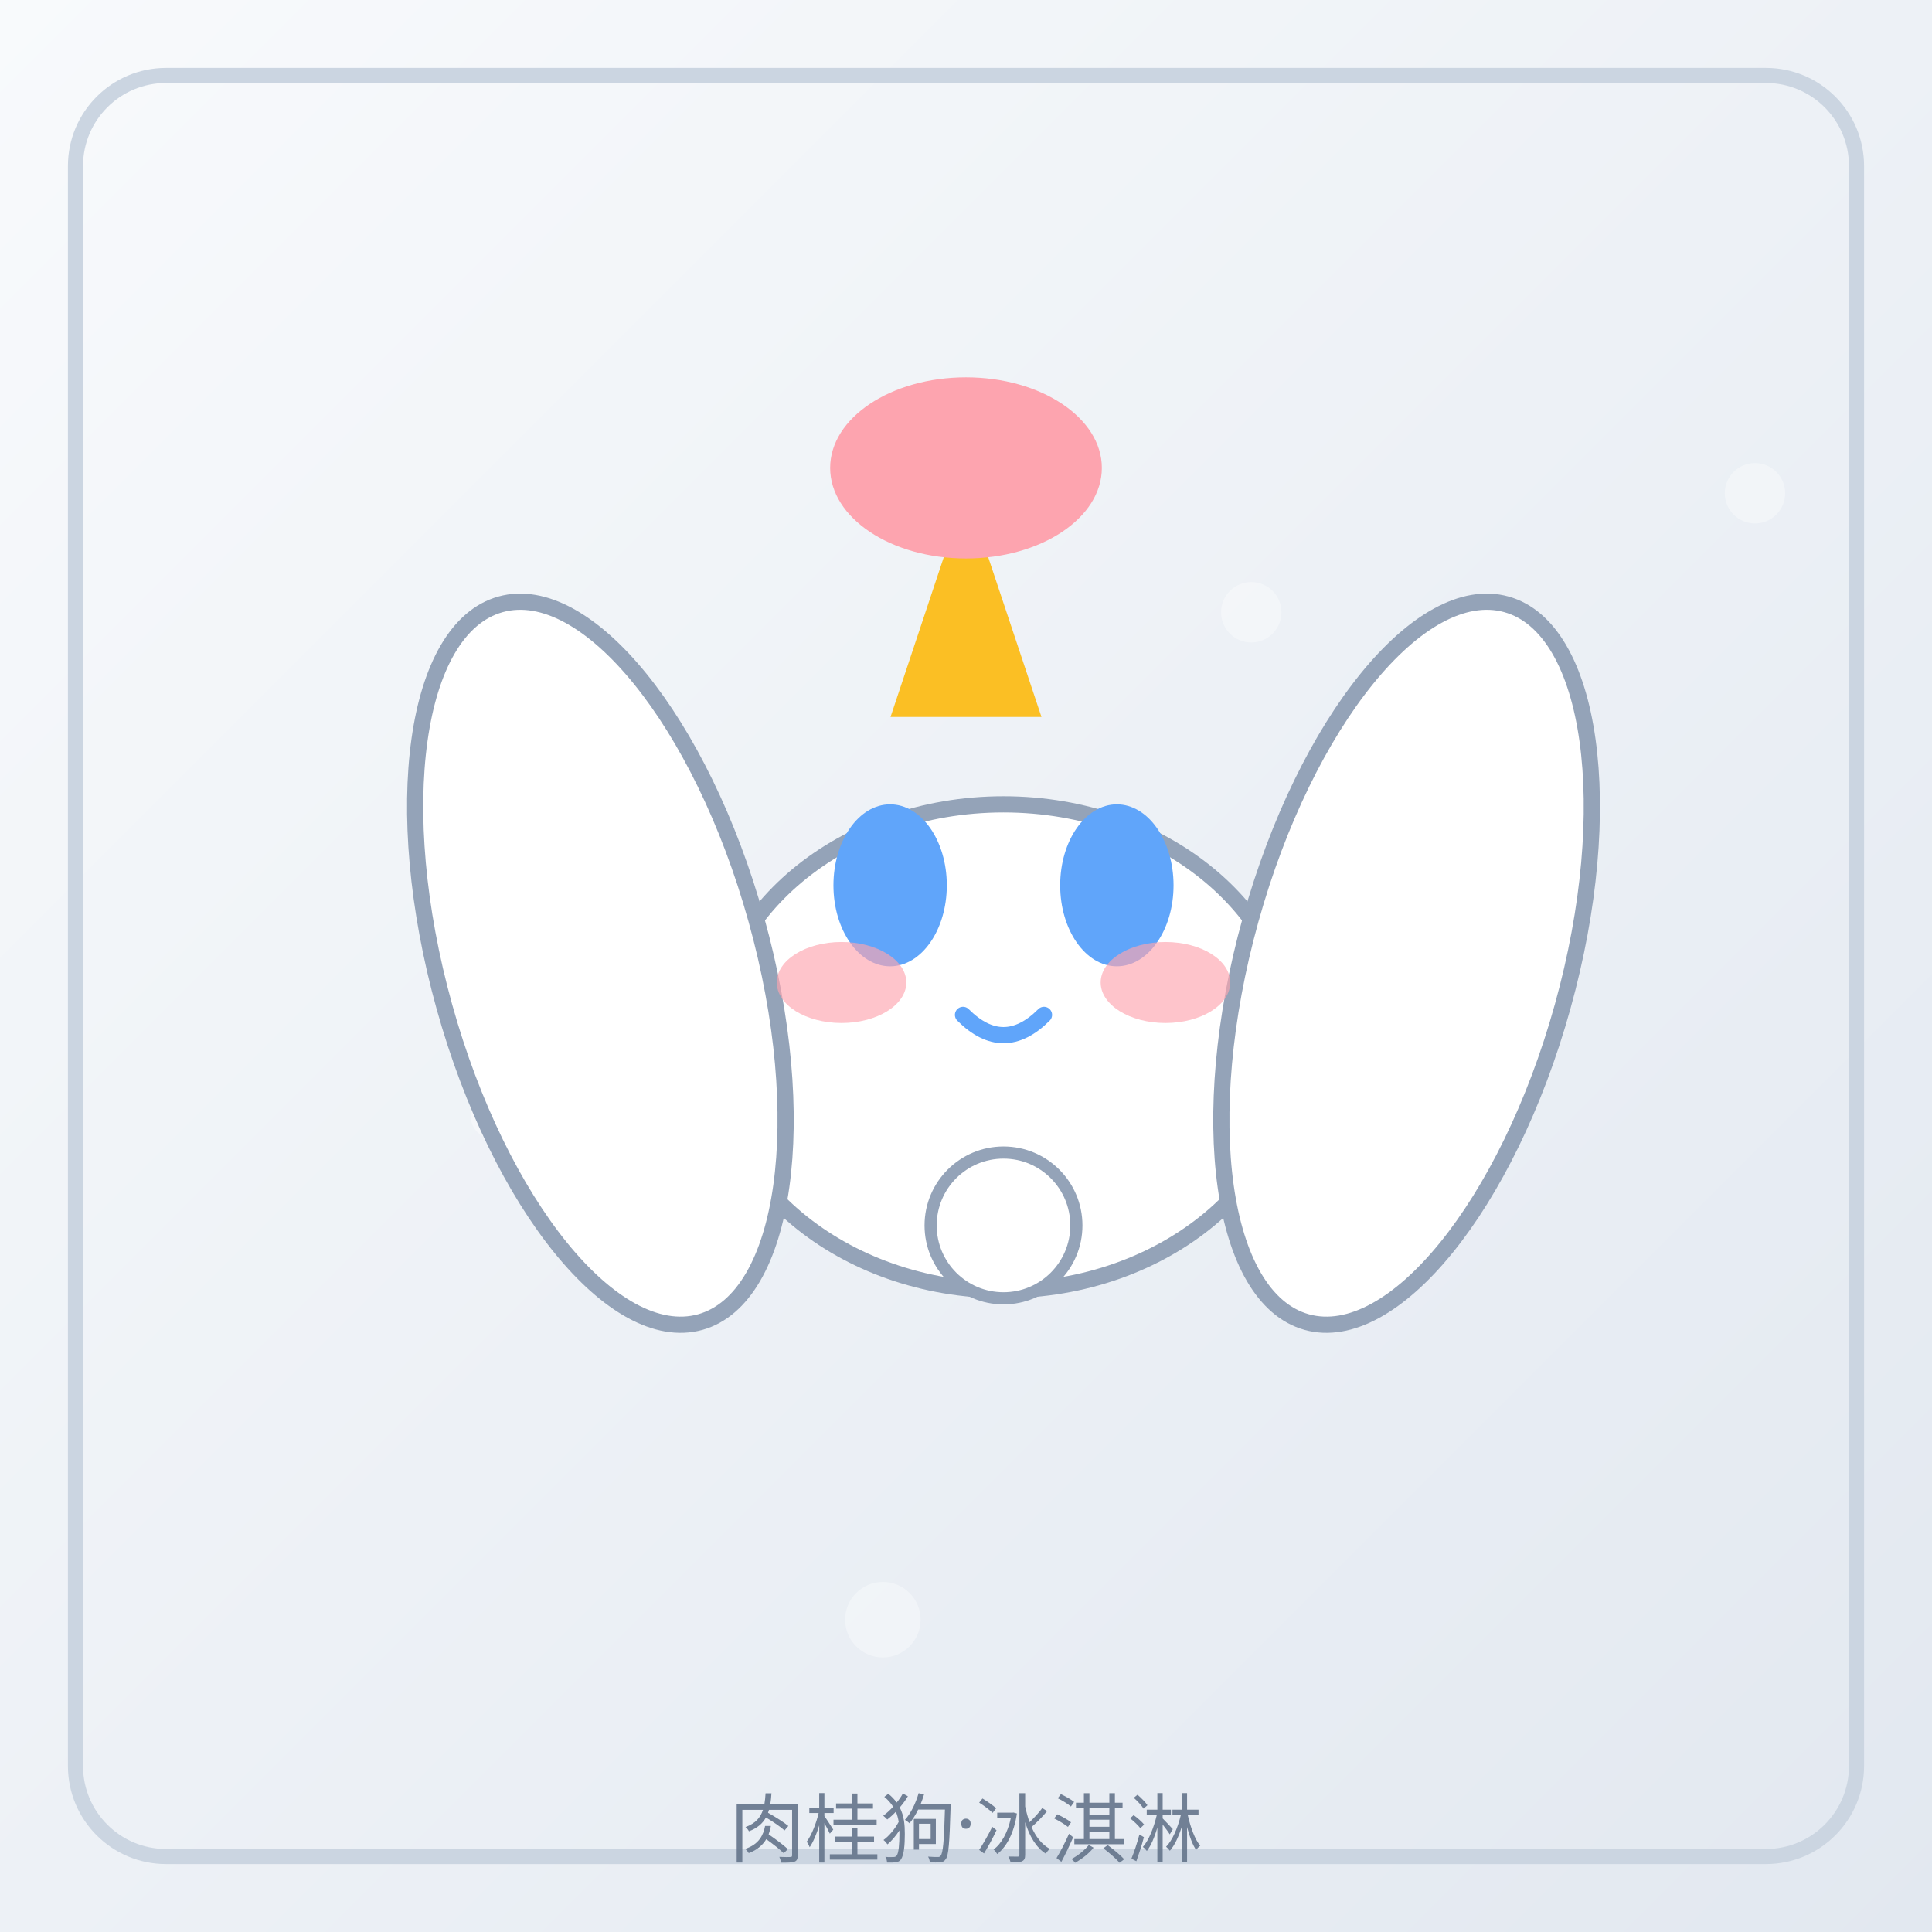
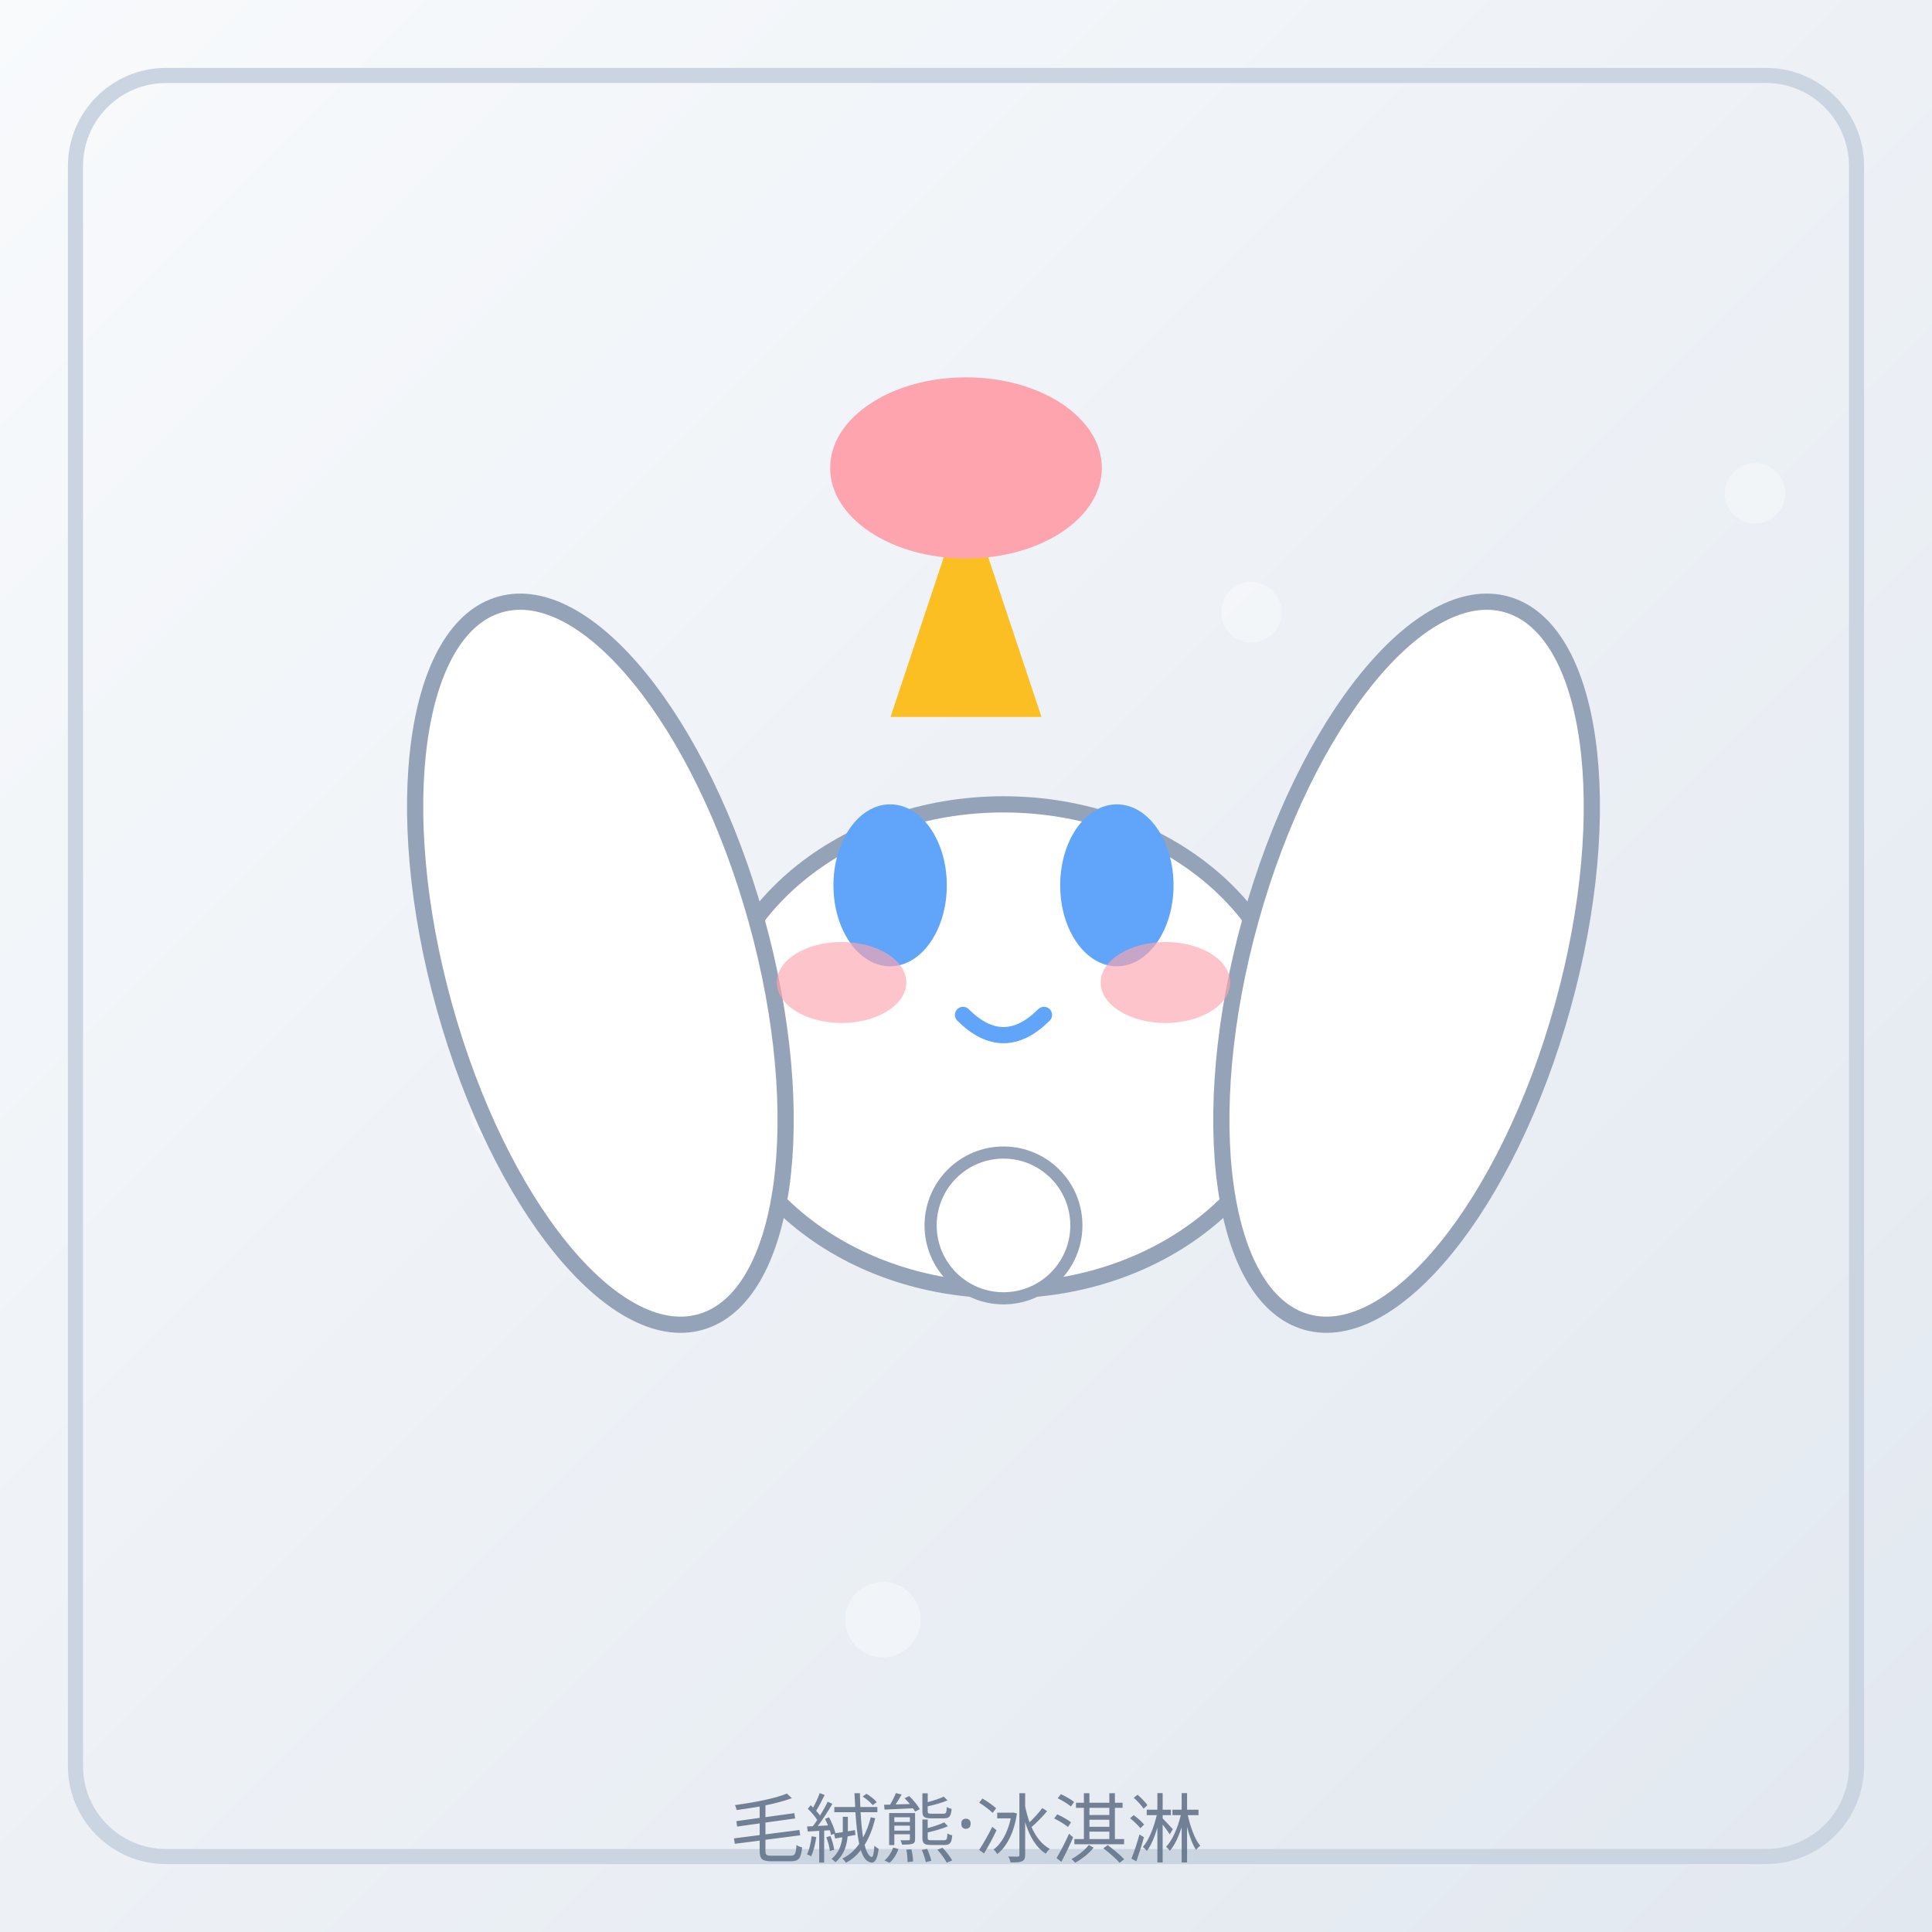
<svg xmlns="http://www.w3.org/2000/svg" viewBox="0 0 256 256" width="256" height="256">
  <defs>
    <linearGradient id="bg" x1="0%" y1="0%" x2="100%" y2="100%">
      <stop offset="0%" stop-color="#f8fafc" />
      <stop offset="100%" stop-color="#e2e8f0" />
    </linearGradient>
    <linearGradient id="gold" x1="0%" y1="0%" x2="100%" y2="100%">
      <stop offset="0%" stop-color="#fcd34d" />
      <stop offset="50%" stop-color="#f59e0b" />
      <stop offset="100%" stop-color="#fcd34d" />
    </linearGradient>
  </defs>
  <rect width="256" height="256" fill="url(#bg)" />
  <circle cx="132.104" cy="132.104" r="3" fill="#fff" opacity="0.35" />
  <circle cx="232.544" cy="65.36" r="4" fill="#fff" opacity="0.35" />
  <circle cx="116.984" cy="214.616" r="5" fill="#fff" opacity="0.35" />
  <circle cx="65.36" cy="147.872" r="3" fill="#fff" opacity="0.35" />
  <circle cx="165.8" cy="81.128" r="4" fill="#fff" opacity="0.35" />
  <polygon points="118,95 138,95 128,65" fill="#fbbf24" />
  <ellipse cx="128" cy="62" rx="18" ry="12" fill="#fda4af" />
  <g transform="translate(132.968,119.456) rotate(0) scale(1.073)">
    <ellipse cx="0" cy="18" rx="36" ry="30" fill="#ffffff" stroke="#94a3b8" stroke-width="2" />
    <ellipse cx="-50" cy="-6" rx="20" ry="46" fill="#ffffff" stroke="#94a3b8" stroke-width="2" transform="rotate(-15.544)" />
    <ellipse cx="50" cy="-6" rx="20" ry="46" fill="#ffffff" stroke="#94a3b8" stroke-width="2" transform="rotate(15.544)" />
    <ellipse cx="-14" cy="-2" rx="7" ry="10" fill="#60a5fa" />
    <ellipse cx="14" cy="-2" rx="7" ry="10" fill="#60a5fa" />
    <ellipse cx="-20" cy="10" rx="8" ry="5" fill="#fda4af" opacity="0.65" />
    <ellipse cx="20" cy="10" rx="8" ry="5" fill="#fda4af" opacity="0.65" />
    <path d="M-5 14 Q0 19 5 14" fill="none" stroke="#60a5fa" stroke-width="2" stroke-linecap="round" />
    <circle cx="0" cy="40" r="9" fill="#ffffff" stroke="#94a3b8" stroke-width="1.5" />
  </g>
  <rect x="10" y="10" width="236" height="236" rx="12" fill="none" stroke="#cbd5e1" stroke-width="2" />
-   <text x="128" y="246" text-anchor="middle" font-family="Segoe UI, sans-serif" font-size="10" fill="#64748b" opacity="0.9">肉桂狗·冰淇淋</text>
+   <text x="128" y="246" text-anchor="middle" font-family="Segoe UI, sans-serif" font-size="10" fill="#64748b" opacity="0.9">毛絨熊·冰淇淋</text>
</svg>
